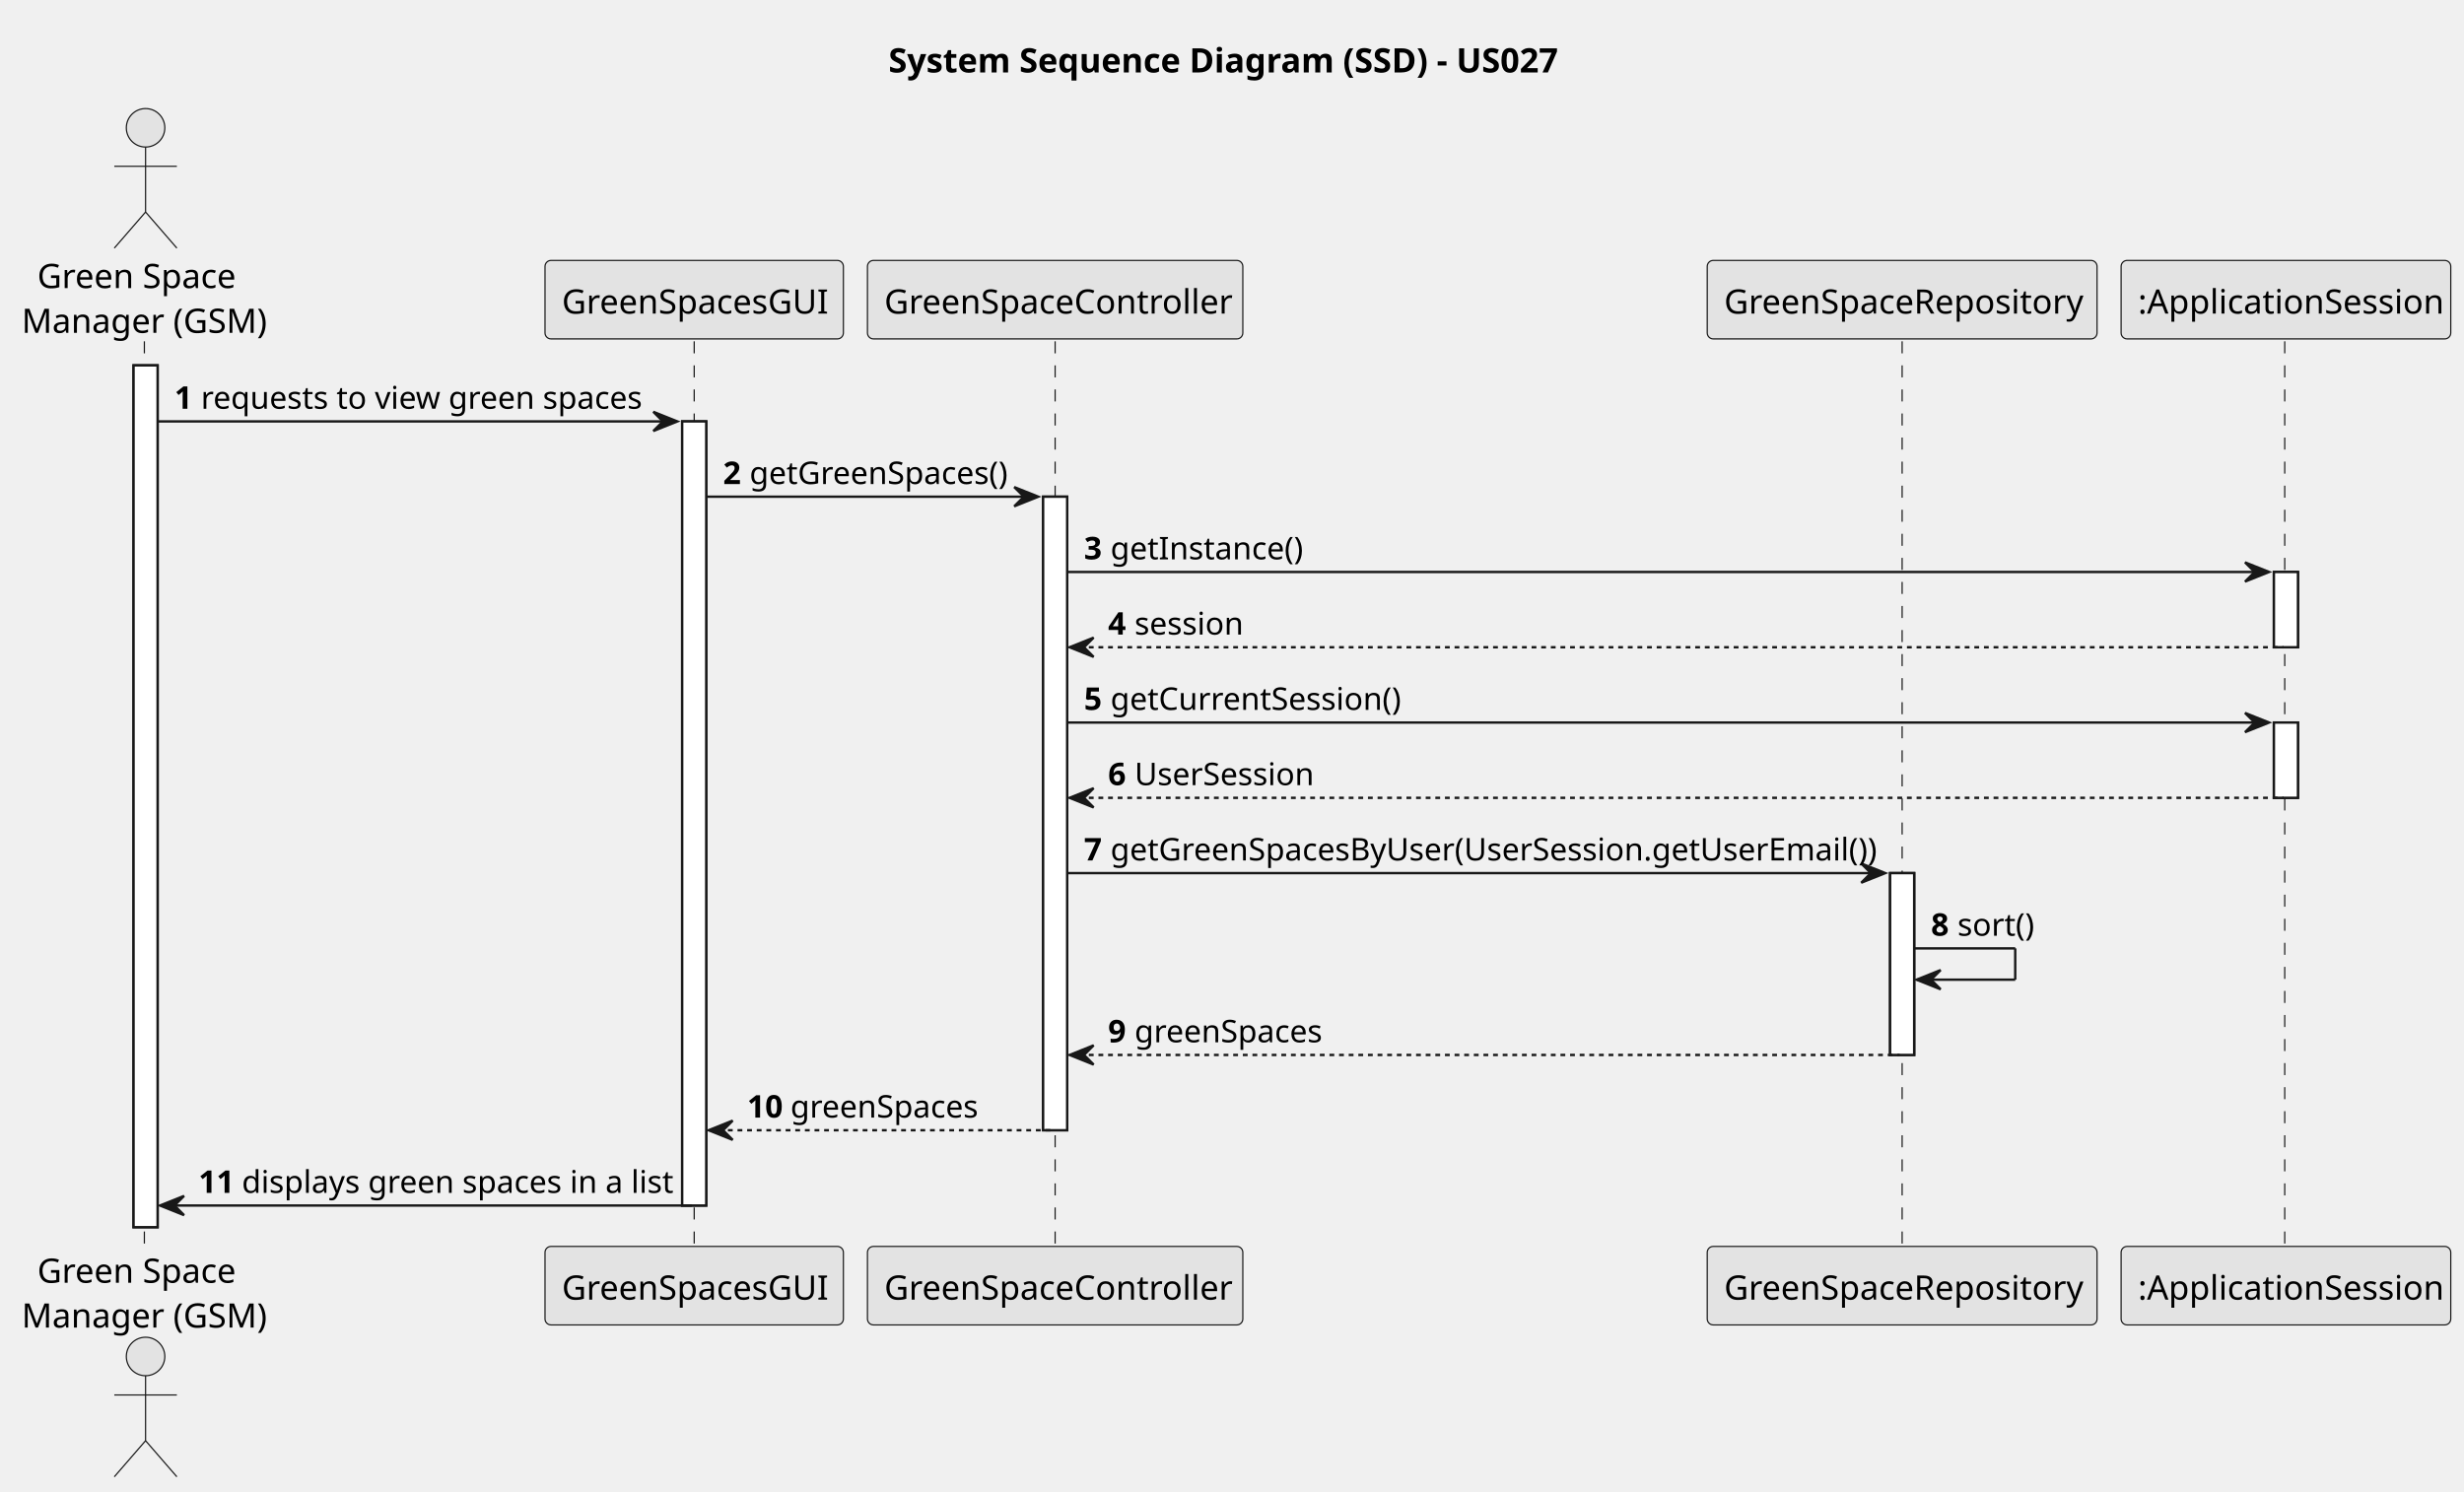
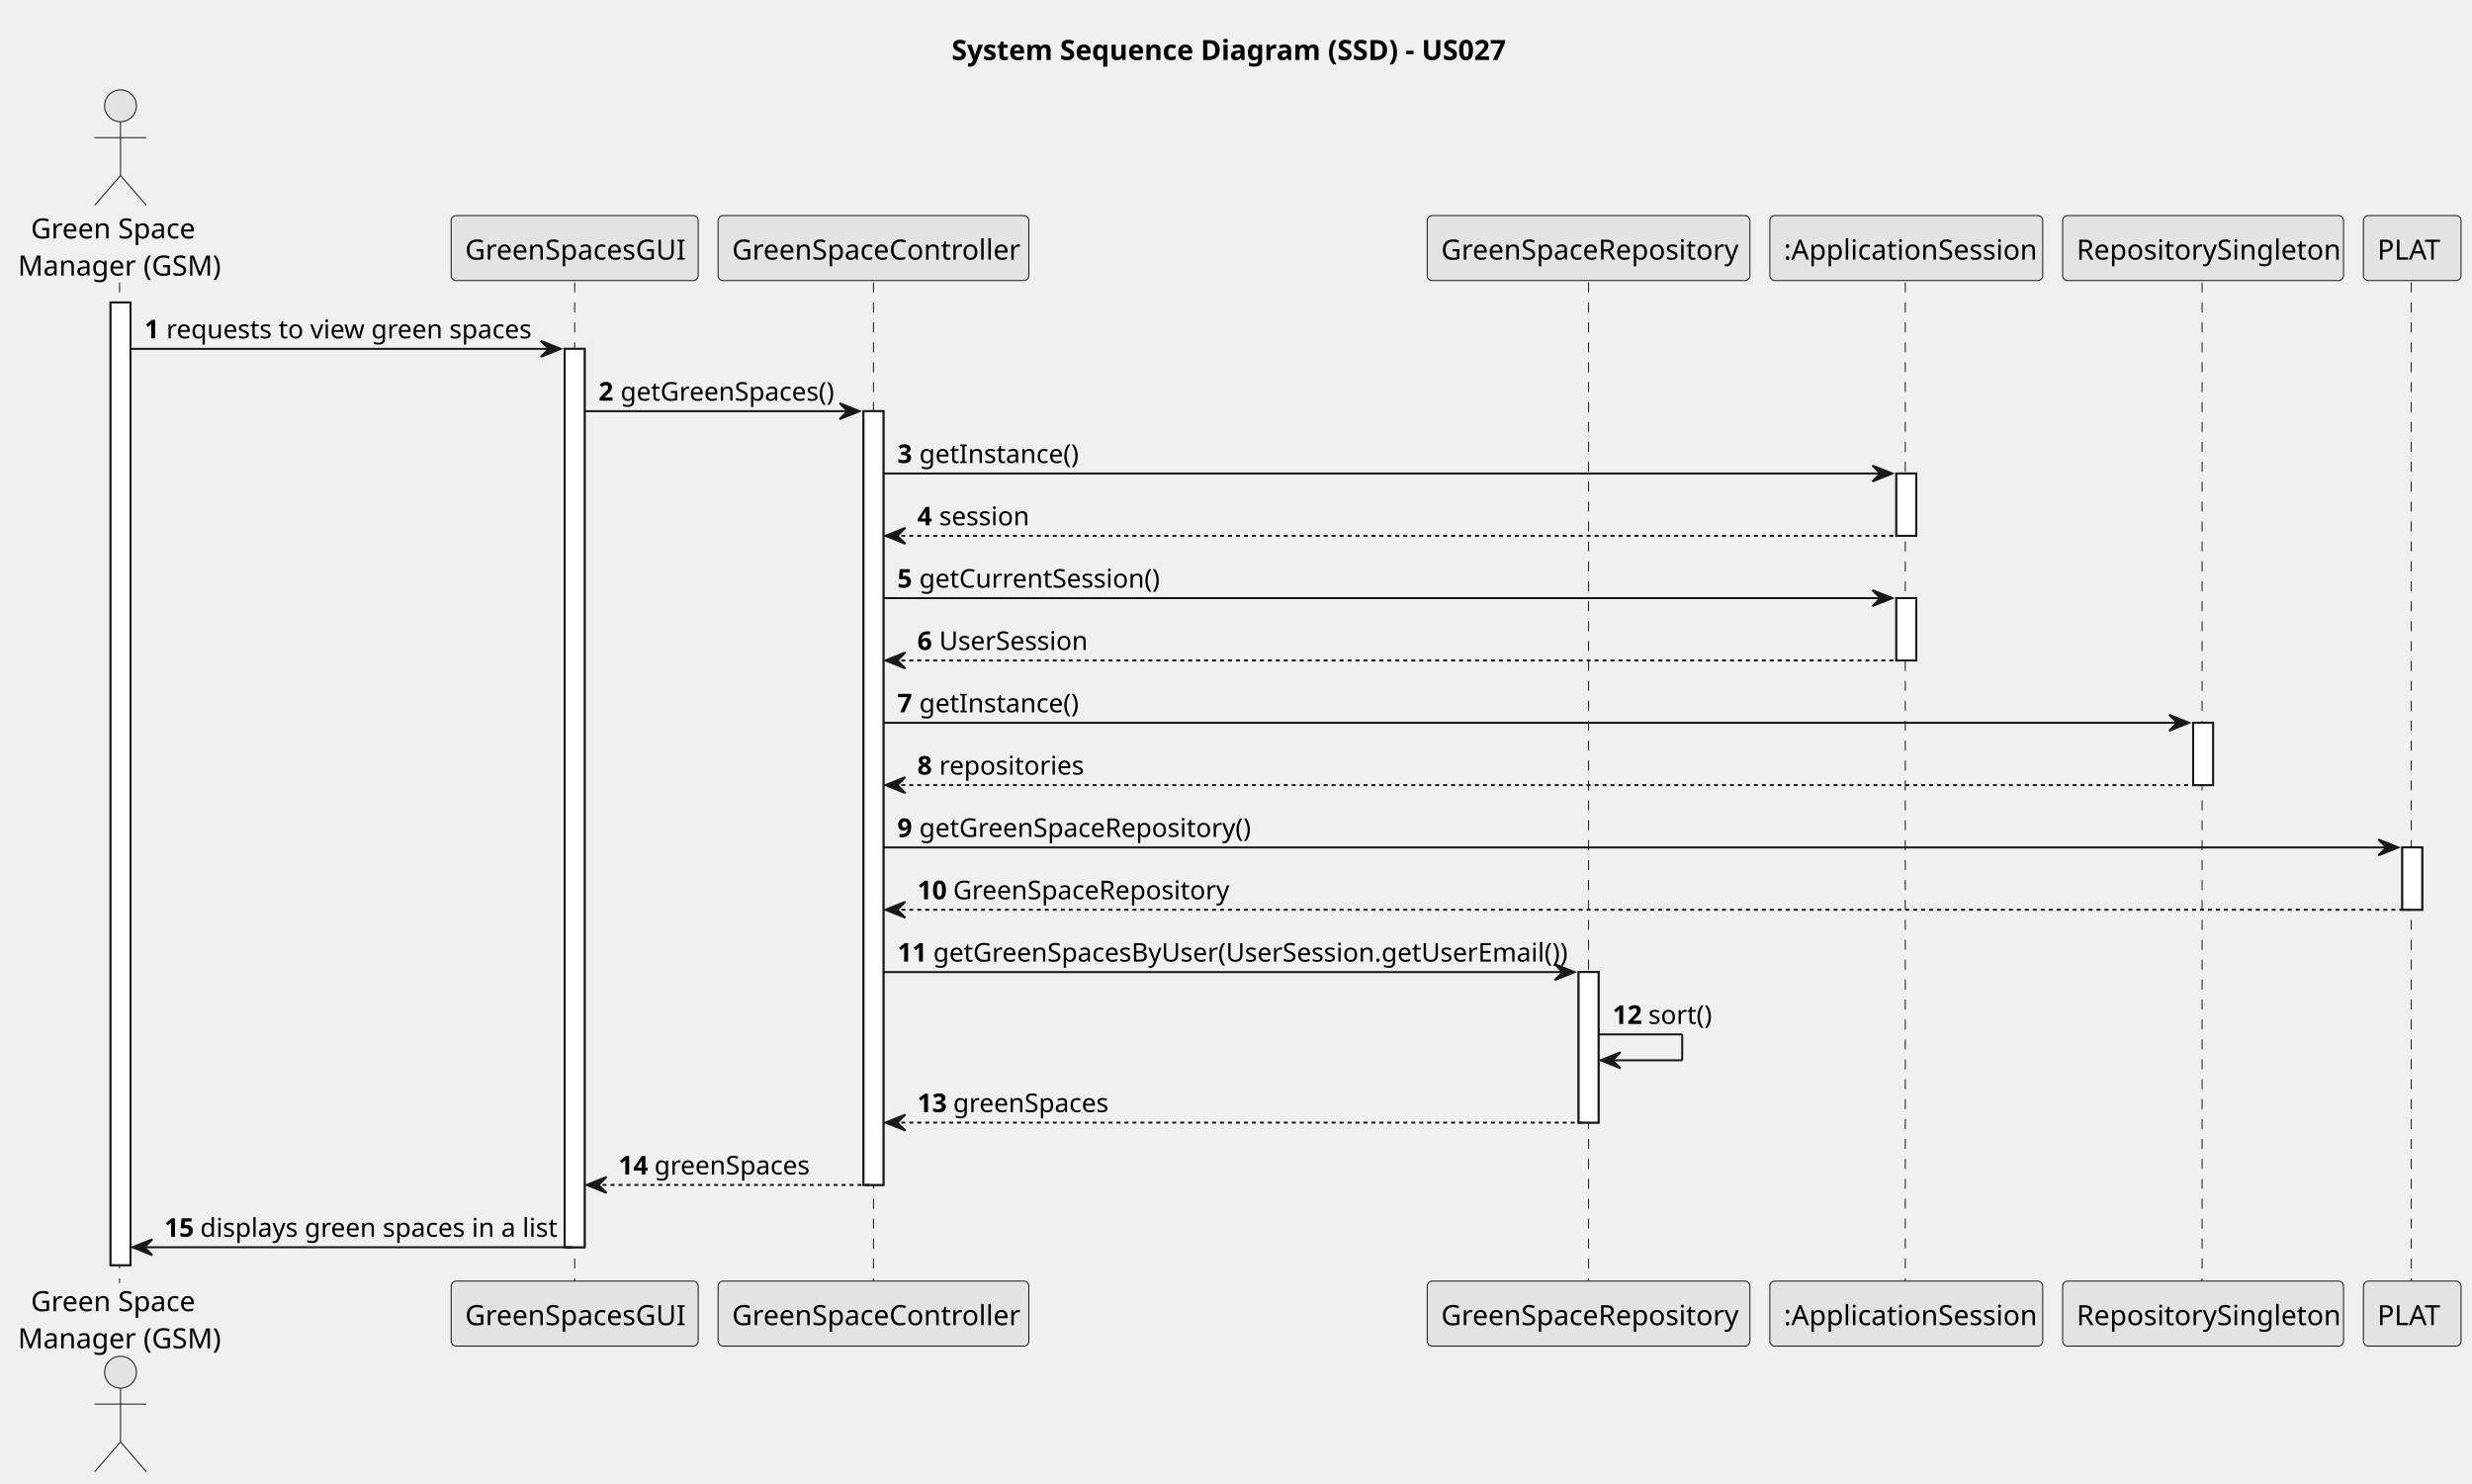
- <svg xmlns="http://www.w3.org/2000/svg" contentStyleType="text/css" height="620px" preserveAspectRatio="none" style="width:1024px;height:620px;background:#FFFFFF;" version="1.1" viewBox="0 0 1024 620" width="1024px" zoomAndPan="magnify">
+ <svg xmlns="http://www.w3.org/2000/svg" contentStyleType="text/css" height="745px" preserveAspectRatio="none" style="width:1241px;height:745px;background:#FFFFFF;" version="1.1" viewBox="0 0 1241 745" width="1241px" zoomAndPan="magnify">
  <defs />
  <g>
-     <text fill="#000000" font-family="sans-serif" font-size="14" font-weight="bold" lengthAdjust="spacing" textLength="284" x="369.25" y="30.107">System Sequence Diagram (SSD) - US027</text>
-     <rect fill="#FFFFFF" height="358.201" style="stroke:#181818;stroke-width:1.0;" width="10" x="55.5" y="151.863" />
-     <rect fill="#FFFFFF" height="325.91" style="stroke:#181818;stroke-width:1.0;" width="10" x="283.5" y="175.154" />
-     <rect fill="#FFFFFF" height="263.328" style="stroke:#181818;stroke-width:1.0;" width="10" x="433.5" y="206.445" />
-     <rect fill="#FFFFFF" height="75.582" style="stroke:#181818;stroke-width:1.0;" width="10" x="785.5" y="362.9" />
-     <rect fill="#FFFFFF" height="31.291" style="stroke:#181818;stroke-width:1.0;" width="10" x="945" y="237.736" />
-     <rect fill="#FFFFFF" height="31.291" style="stroke:#181818;stroke-width:1.0;" width="10" x="945" y="300.318" />
-     <line style="stroke:#181818;stroke-width:0.5;stroke-dasharray:5.0,5.0;" x1="60" x2="60" y1="141.863" y2="519.064" />
-     <line style="stroke:#181818;stroke-width:0.5;stroke-dasharray:5.0,5.0;" x1="288.5" x2="288.5" y1="141.863" y2="519.064" />
-     <line style="stroke:#181818;stroke-width:0.5;stroke-dasharray:5.0,5.0;" x1="438.5" x2="438.5" y1="141.863" y2="519.064" />
-     <line style="stroke:#181818;stroke-width:0.5;stroke-dasharray:5.0,5.0;" x1="790.5" x2="790.5" y1="141.863" y2="519.064" />
-     <line style="stroke:#181818;stroke-width:0.5;stroke-dasharray:5.0,5.0;" x1="949.5" x2="949.5" y1="141.863" y2="519.064" />
+     <text fill="#000000" font-family="sans-serif" font-size="14" font-weight="bold" lengthAdjust="spacing" textLength="284" x="477.75" y="30.107">System Sequence Diagram (SSD) - US027</text>
+     <rect fill="#FFFFFF" height="483.365" style="stroke:#181818;stroke-width:1.0;" width="10" x="55.5" y="151.863" />
+     <rect fill="#FFFFFF" height="451.074" style="stroke:#181818;stroke-width:1.0;" width="10" x="283.5" y="175.154" />
+     <rect fill="#FFFFFF" height="388.492" style="stroke:#181818;stroke-width:1.0;" width="10" x="433.5" y="206.445" />
+     <rect fill="#FFFFFF" height="75.582" style="stroke:#181818;stroke-width:1.0;" width="10" x="792.5" y="488.065" />
+     <rect fill="#FFFFFF" height="31.291" style="stroke:#181818;stroke-width:1.0;" width="10" x="952" y="237.736" />
+     <rect fill="#FFFFFF" height="31.291" style="stroke:#181818;stroke-width:1.0;" width="10" x="952" y="300.318" />
+     <rect fill="#FFFFFF" height="31.291" style="stroke:#181818;stroke-width:1.0;" width="10" x="1101" y="362.9" />
+     <rect fill="#FFFFFF" height="31.291" style="stroke:#181818;stroke-width:1.0;" width="10" x="1206" y="425.482" />
+     <line style="stroke:#181818;stroke-width:0.5;stroke-dasharray:5.0,5.0;" x1="60" x2="60" y1="141.863" y2="644.229" />
+     <line style="stroke:#181818;stroke-width:0.5;stroke-dasharray:5.0,5.0;" x1="288.5" x2="288.5" y1="141.863" y2="644.229" />
+     <line style="stroke:#181818;stroke-width:0.5;stroke-dasharray:5.0,5.0;" x1="438.5" x2="438.5" y1="141.863" y2="644.229" />
+     <line style="stroke:#181818;stroke-width:0.5;stroke-dasharray:5.0,5.0;" x1="797.5" x2="797.5" y1="141.863" y2="644.229" />
+     <line style="stroke:#181818;stroke-width:0.5;stroke-dasharray:5.0,5.0;" x1="956.5" x2="956.5" y1="141.863" y2="644.229" />
+     <line style="stroke:#181818;stroke-width:0.5;stroke-dasharray:5.0,5.0;" x1="1105.5" x2="1105.5" y1="141.863" y2="644.229" />
+     <line style="stroke:#181818;stroke-width:0.5;stroke-dasharray:5.0,5.0;" x1="1210.5" x2="1210.5" y1="141.863" y2="644.229" />
    <text fill="#000000" font-family="sans-serif" font-size="14" lengthAdjust="spacing" textLength="84" x="15.5" y="119.728">Green Space</text>
    <text fill="#000000" font-family="sans-serif" font-size="14" lengthAdjust="spacing" textLength="101" x="9" y="138.35">Manager (GSM)</text>
    <ellipse cx="60.5" cy="53.121" fill="#E3E3E3" rx="8" ry="8" style="stroke:#181818;stroke-width:0.5;" />
    <path d="M60.5,61.121 L60.5,88.121 M47.5,69.121 L73.5,69.121 M60.5,88.121 L47.5,103.121 M60.5,88.121 L73.5,103.121 " fill="none" style="stroke:#181818;stroke-width:0.5;" />
-     <text fill="#000000" font-family="sans-serif" font-size="14" lengthAdjust="spacing" textLength="84" x="15.5" y="533.172">Green Space</text>
-     <text fill="#000000" font-family="sans-serif" font-size="14" lengthAdjust="spacing" textLength="101" x="9" y="551.793">Manager (GSM)</text>
-     <ellipse cx="60.5" cy="563.807" fill="#E3E3E3" rx="8" ry="8" style="stroke:#181818;stroke-width:0.5;" />
-     <path d="M60.5,571.807 L60.5,598.807 M47.5,579.807 L73.5,579.807 M60.5,598.807 L47.5,613.807 M60.5,598.807 L73.5,613.807 " fill="none" style="stroke:#181818;stroke-width:0.5;" />
+     <text fill="#000000" font-family="sans-serif" font-size="14" lengthAdjust="spacing" textLength="84" x="15.5" y="658.336">Green Space</text>
+     <text fill="#000000" font-family="sans-serif" font-size="14" lengthAdjust="spacing" textLength="101" x="9" y="676.957">Manager (GSM)</text>
+     <ellipse cx="60.5" cy="688.971" fill="#E3E3E3" rx="8" ry="8" style="stroke:#181818;stroke-width:0.5;" />
+     <path d="M60.5,696.971 L60.5,723.971 M47.5,704.971 L73.5,704.971 M60.5,723.971 L47.5,738.971 M60.5,723.971 L73.5,738.971 " fill="none" style="stroke:#181818;stroke-width:0.5;" />
    <rect fill="#E3E3E3" height="32.621" rx="2.5" ry="2.5" style="stroke:#181818;stroke-width:0.5;" width="124" x="226.5" y="108.242" />
    <text fill="#000000" font-family="sans-serif" font-size="14" lengthAdjust="spacing" textLength="110" x="233.5" y="130.35">GreenSpacesGUI</text>
-     <rect fill="#E3E3E3" height="32.621" rx="2.5" ry="2.5" style="stroke:#181818;stroke-width:0.5;" width="124" x="226.5" y="518.064" />
-     <text fill="#000000" font-family="sans-serif" font-size="14" lengthAdjust="spacing" textLength="110" x="233.5" y="540.172">GreenSpacesGUI</text>
+     <rect fill="#E3E3E3" height="32.621" rx="2.5" ry="2.5" style="stroke:#181818;stroke-width:0.5;" width="124" x="226.5" y="643.229" />
+     <text fill="#000000" font-family="sans-serif" font-size="14" lengthAdjust="spacing" textLength="110" x="233.5" y="665.336">GreenSpacesGUI</text>
    <rect fill="#E3E3E3" height="32.621" rx="2.5" ry="2.5" style="stroke:#181818;stroke-width:0.5;" width="156" x="360.5" y="108.242" />
    <text fill="#000000" font-family="sans-serif" font-size="14" lengthAdjust="spacing" textLength="142" x="367.5" y="130.35">GreenSpaceController</text>
-     <rect fill="#E3E3E3" height="32.621" rx="2.5" ry="2.5" style="stroke:#181818;stroke-width:0.5;" width="156" x="360.5" y="518.064" />
-     <text fill="#000000" font-family="sans-serif" font-size="14" lengthAdjust="spacing" textLength="142" x="367.5" y="540.172">GreenSpaceController</text>
-     <rect fill="#E3E3E3" height="32.621" rx="2.5" ry="2.5" style="stroke:#181818;stroke-width:0.5;" width="162" x="709.5" y="108.242" />
-     <text fill="#000000" font-family="sans-serif" font-size="14" lengthAdjust="spacing" textLength="148" x="716.5" y="130.35">GreenSpaceRepository</text>
-     <rect fill="#E3E3E3" height="32.621" rx="2.5" ry="2.5" style="stroke:#181818;stroke-width:0.5;" width="162" x="709.5" y="518.064" />
-     <text fill="#000000" font-family="sans-serif" font-size="14" lengthAdjust="spacing" textLength="148" x="716.5" y="540.172">GreenSpaceRepository</text>
-     <rect fill="#E3E3E3" height="32.621" rx="2.5" ry="2.5" style="stroke:#181818;stroke-width:0.5;" width="137" x="881.5" y="108.242" />
-     <text fill="#000000" font-family="sans-serif" font-size="14" lengthAdjust="spacing" textLength="123" x="888.5" y="130.35">:ApplicationSession</text>
-     <rect fill="#E3E3E3" height="32.621" rx="2.5" ry="2.5" style="stroke:#181818;stroke-width:0.5;" width="137" x="881.5" y="518.064" />
-     <text fill="#000000" font-family="sans-serif" font-size="14" lengthAdjust="spacing" textLength="123" x="888.5" y="540.172">:ApplicationSession</text>
-     <rect fill="#FFFFFF" height="358.201" style="stroke:#181818;stroke-width:1.0;" width="10" x="55.5" y="151.863" />
-     <rect fill="#FFFFFF" height="325.91" style="stroke:#181818;stroke-width:1.0;" width="10" x="283.5" y="175.154" />
-     <rect fill="#FFFFFF" height="263.328" style="stroke:#181818;stroke-width:1.0;" width="10" x="433.5" y="206.445" />
-     <rect fill="#FFFFFF" height="75.582" style="stroke:#181818;stroke-width:1.0;" width="10" x="785.5" y="362.9" />
-     <rect fill="#FFFFFF" height="31.291" style="stroke:#181818;stroke-width:1.0;" width="10" x="945" y="237.736" />
-     <rect fill="#FFFFFF" height="31.291" style="stroke:#181818;stroke-width:1.0;" width="10" x="945" y="300.318" />
+     <rect fill="#E3E3E3" height="32.621" rx="2.5" ry="2.5" style="stroke:#181818;stroke-width:0.5;" width="156" x="360.5" y="643.229" />
+     <text fill="#000000" font-family="sans-serif" font-size="14" lengthAdjust="spacing" textLength="142" x="367.5" y="665.336">GreenSpaceController</text>
+     <rect fill="#E3E3E3" height="32.621" rx="2.5" ry="2.5" style="stroke:#181818;stroke-width:0.5;" width="162" x="716.5" y="108.242" />
+     <text fill="#000000" font-family="sans-serif" font-size="14" lengthAdjust="spacing" textLength="148" x="723.5" y="130.35">GreenSpaceRepository</text>
+     <rect fill="#E3E3E3" height="32.621" rx="2.5" ry="2.5" style="stroke:#181818;stroke-width:0.5;" width="162" x="716.5" y="643.229" />
+     <text fill="#000000" font-family="sans-serif" font-size="14" lengthAdjust="spacing" textLength="148" x="723.5" y="665.336">GreenSpaceRepository</text>
+     <rect fill="#E3E3E3" height="32.621" rx="2.5" ry="2.5" style="stroke:#181818;stroke-width:0.5;" width="137" x="888.5" y="108.242" />
+     <text fill="#000000" font-family="sans-serif" font-size="14" lengthAdjust="spacing" textLength="123" x="895.5" y="130.35">:ApplicationSession</text>
+     <rect fill="#E3E3E3" height="32.621" rx="2.5" ry="2.5" style="stroke:#181818;stroke-width:0.5;" width="137" x="888.5" y="643.229" />
+     <text fill="#000000" font-family="sans-serif" font-size="14" lengthAdjust="spacing" textLength="123" x="895.5" y="665.336">:ApplicationSession</text>
+     <rect fill="#E3E3E3" height="32.621" rx="2.5" ry="2.5" style="stroke:#181818;stroke-width:0.5;" width="141" x="1035.5" y="108.242" />
+     <text fill="#000000" font-family="sans-serif" font-size="14" lengthAdjust="spacing" textLength="127" x="1042.5" y="130.35">RepositorySingleton</text>
+     <rect fill="#E3E3E3" height="32.621" rx="2.5" ry="2.5" style="stroke:#181818;stroke-width:0.5;" width="141" x="1035.5" y="643.229" />
+     <text fill="#000000" font-family="sans-serif" font-size="14" lengthAdjust="spacing" textLength="127" x="1042.5" y="665.336">RepositorySingleton</text>
+     <rect fill="#E3E3E3" height="32.621" rx="2.5" ry="2.5" style="stroke:#181818;stroke-width:0.5;" width="49" x="1186.5" y="108.242" />
+     <text fill="#000000" font-family="sans-serif" font-size="14" lengthAdjust="spacing" textLength="35" x="1193.5" y="130.35">PLAT</text>
+     <rect fill="#E3E3E3" height="32.621" rx="2.5" ry="2.5" style="stroke:#181818;stroke-width:0.5;" width="49" x="1186.5" y="643.229" />
+     <text fill="#000000" font-family="sans-serif" font-size="14" lengthAdjust="spacing" textLength="35" x="1193.5" y="665.336">PLAT</text>
+     <rect fill="#FFFFFF" height="483.365" style="stroke:#181818;stroke-width:1.0;" width="10" x="55.5" y="151.863" />
+     <rect fill="#FFFFFF" height="451.074" style="stroke:#181818;stroke-width:1.0;" width="10" x="283.5" y="175.154" />
+     <rect fill="#FFFFFF" height="388.492" style="stroke:#181818;stroke-width:1.0;" width="10" x="433.5" y="206.445" />
+     <rect fill="#FFFFFF" height="75.582" style="stroke:#181818;stroke-width:1.0;" width="10" x="792.5" y="488.065" />
+     <rect fill="#FFFFFF" height="31.291" style="stroke:#181818;stroke-width:1.0;" width="10" x="952" y="237.736" />
+     <rect fill="#FFFFFF" height="31.291" style="stroke:#181818;stroke-width:1.0;" width="10" x="952" y="300.318" />
+     <rect fill="#FFFFFF" height="31.291" style="stroke:#181818;stroke-width:1.0;" width="10" x="1101" y="362.9" />
+     <rect fill="#FFFFFF" height="31.291" style="stroke:#181818;stroke-width:1.0;" width="10" x="1206" y="425.482" />
    <polygon fill="#181818" points="271.5,171.154,281.5,175.154,271.5,179.154,275.5,175.154" style="stroke:#181818;stroke-width:1.0;" />
    <line style="stroke:#181818;stroke-width:1.0;" x1="65.5" x2="277.5" y1="175.154" y2="175.154" />
    <text fill="#000000" font-family="sans-serif" font-size="13" font-weight="bold" lengthAdjust="spacing" textLength="7" x="72.5" y="169.892">1</text>
    <text fill="#000000" font-family="sans-serif" font-size="13" lengthAdjust="spacing" textLength="175" x="83.5" y="169.892">requests to view green spaces</text>
    <polygon fill="#181818" points="421.5,202.445,431.5,206.445,421.5,210.445,425.5,206.445" style="stroke:#181818;stroke-width:1.0;" />
    <line style="stroke:#181818;stroke-width:1.0;" x1="293.5" x2="427.5" y1="206.445" y2="206.445" />
    <text fill="#000000" font-family="sans-serif" font-size="13" font-weight="bold" lengthAdjust="spacing" textLength="7" x="300.5" y="201.183">2</text>
    <text fill="#000000" font-family="sans-serif" font-size="13" lengthAdjust="spacing" textLength="105" x="311.5" y="201.183">getGreenSpaces()</text>
-     <polygon fill="#181818" points="933,233.736,943,237.736,933,241.736,937,237.736" style="stroke:#181818;stroke-width:1.0;" />
-     <line style="stroke:#181818;stroke-width:1.0;" x1="443.5" x2="939" y1="237.736" y2="237.736" />
+     <polygon fill="#181818" points="940,233.736,950,237.736,940,241.736,944,237.736" style="stroke:#181818;stroke-width:1.0;" />
+     <line style="stroke:#181818;stroke-width:1.0;" x1="443.5" x2="946" y1="237.736" y2="237.736" />
    <text fill="#000000" font-family="sans-serif" font-size="13" font-weight="bold" lengthAdjust="spacing" textLength="7" x="450.5" y="232.474">3</text>
    <text fill="#000000" font-family="sans-serif" font-size="13" lengthAdjust="spacing" textLength="75" x="461.5" y="232.474">getInstance()</text>
    <polygon fill="#181818" points="454.5,265.027,444.5,269.027,454.5,273.027,450.5,269.027" style="stroke:#181818;stroke-width:1.0;" />
-     <line style="stroke:#181818;stroke-width:1.0;stroke-dasharray:2.0,2.0;" x1="448.5" x2="949" y1="269.027" y2="269.027" />
+     <line style="stroke:#181818;stroke-width:1.0;stroke-dasharray:2.0,2.0;" x1="448.5" x2="956" y1="269.027" y2="269.027" />
    <text fill="#000000" font-family="sans-serif" font-size="13" font-weight="bold" lengthAdjust="spacing" textLength="7" x="460.5" y="263.765">4</text>
    <text fill="#000000" font-family="sans-serif" font-size="13" lengthAdjust="spacing" textLength="45" x="471.5" y="263.765">session</text>
-     <polygon fill="#181818" points="933,296.318,943,300.318,933,304.318,937,300.318" style="stroke:#181818;stroke-width:1.0;" />
-     <line style="stroke:#181818;stroke-width:1.0;" x1="443.5" x2="939" y1="300.318" y2="300.318" />
+     <polygon fill="#181818" points="940,296.318,950,300.318,940,304.318,944,300.318" style="stroke:#181818;stroke-width:1.0;" />
+     <line style="stroke:#181818;stroke-width:1.0;" x1="443.5" x2="946" y1="300.318" y2="300.318" />
    <text fill="#000000" font-family="sans-serif" font-size="13" font-weight="bold" lengthAdjust="spacing" textLength="7" x="450.5" y="295.056">5</text>
    <text fill="#000000" font-family="sans-serif" font-size="13" lengthAdjust="spacing" textLength="115" x="461.5" y="295.056">getCurrentSession()</text>
    <polygon fill="#181818" points="454.5,327.609,444.5,331.609,454.5,335.609,450.5,331.609" style="stroke:#181818;stroke-width:1.0;" />
-     <line style="stroke:#181818;stroke-width:1.0;stroke-dasharray:2.0,2.0;" x1="448.5" x2="949" y1="331.609" y2="331.609" />
+     <line style="stroke:#181818;stroke-width:1.0;stroke-dasharray:2.0,2.0;" x1="448.5" x2="956" y1="331.609" y2="331.609" />
    <text fill="#000000" font-family="sans-serif" font-size="13" font-weight="bold" lengthAdjust="spacing" textLength="7" x="460.5" y="326.347">6</text>
    <text fill="#000000" font-family="sans-serif" font-size="13" lengthAdjust="spacing" textLength="74" x="471.5" y="326.347">UserSession</text>
-     <polygon fill="#181818" points="773.5,358.9,783.5,362.9,773.5,366.9,777.5,362.9" style="stroke:#181818;stroke-width:1.0;" />
-     <line style="stroke:#181818;stroke-width:1.0;" x1="443.5" x2="779.5" y1="362.9" y2="362.9" />
+     <polygon fill="#181818" points="1089,358.9,1099,362.9,1089,366.9,1093,362.9" style="stroke:#181818;stroke-width:1.0;" />
+     <line style="stroke:#181818;stroke-width:1.0;" x1="443.5" x2="1095" y1="362.9" y2="362.9" />
    <text fill="#000000" font-family="sans-serif" font-size="13" font-weight="bold" lengthAdjust="spacing" textLength="7" x="450.5" y="357.638">7</text>
-     <text fill="#000000" font-family="sans-serif" font-size="13" lengthAdjust="spacing" textLength="312" x="461.5" y="357.638">getGreenSpacesByUser(UserSession.getUserEmail())</text>
-     <line style="stroke:#181818;stroke-width:1.0;" x1="795.5" x2="837.5" y1="394.191" y2="394.191" />
-     <line style="stroke:#181818;stroke-width:1.0;" x1="837.5" x2="837.5" y1="394.191" y2="407.191" />
-     <line style="stroke:#181818;stroke-width:1.0;" x1="796.5" x2="837.5" y1="407.191" y2="407.191" />
-     <polygon fill="#181818" points="806.5,403.191,796.5,407.191,806.5,411.191,802.5,407.191" style="stroke:#181818;stroke-width:1.0;" />
-     <text fill="#000000" font-family="sans-serif" font-size="13" font-weight="bold" lengthAdjust="spacing" textLength="7" x="802.5" y="388.929">8</text>
-     <text fill="#000000" font-family="sans-serif" font-size="13" lengthAdjust="spacing" textLength="30" x="813.5" y="388.929">sort()</text>
-     <polygon fill="#181818" points="454.5,434.482,444.5,438.482,454.5,442.482,450.5,438.482" style="stroke:#181818;stroke-width:1.0;" />
-     <line style="stroke:#181818;stroke-width:1.0;stroke-dasharray:2.0,2.0;" x1="448.5" x2="789.5" y1="438.482" y2="438.482" />
-     <text fill="#000000" font-family="sans-serif" font-size="13" font-weight="bold" lengthAdjust="spacing" textLength="7" x="460.5" y="433.22">9</text>
-     <text fill="#000000" font-family="sans-serif" font-size="13" lengthAdjust="spacing" textLength="76" x="471.5" y="433.22">greenSpaces</text>
-     <polygon fill="#181818" points="304.5,465.773,294.5,469.773,304.5,473.773,300.5,469.773" style="stroke:#181818;stroke-width:1.0;" />
-     <line style="stroke:#181818;stroke-width:1.0;stroke-dasharray:2.0,2.0;" x1="298.5" x2="437.5" y1="469.773" y2="469.773" />
-     <text fill="#000000" font-family="sans-serif" font-size="13" font-weight="bold" lengthAdjust="spacing" textLength="14" x="310.5" y="464.511">10</text>
-     <text fill="#000000" font-family="sans-serif" font-size="13" lengthAdjust="spacing" textLength="76" x="328.5" y="464.511">greenSpaces</text>
-     <polygon fill="#181818" points="76.5,497.065,66.5,501.065,76.5,505.065,72.5,501.065" style="stroke:#181818;stroke-width:1.0;" />
-     <line style="stroke:#181818;stroke-width:1.0;" x1="70.5" x2="287.5" y1="501.065" y2="501.065" />
-     <text fill="#000000" font-family="sans-serif" font-size="13" font-weight="bold" lengthAdjust="spacing" textLength="14" x="82.5" y="495.802">11</text>
-     <text fill="#000000" font-family="sans-serif" font-size="13" lengthAdjust="spacing" textLength="176" x="100.5" y="495.802">displays green spaces in a list</text>
+     <text fill="#000000" font-family="sans-serif" font-size="13" lengthAdjust="spacing" textLength="75" x="461.5" y="357.638">getInstance()</text>
+     <polygon fill="#181818" points="454.5,390.191,444.5,394.191,454.5,398.191,450.5,394.191" style="stroke:#181818;stroke-width:1.0;" />
+     <line style="stroke:#181818;stroke-width:1.0;stroke-dasharray:2.0,2.0;" x1="448.5" x2="1105" y1="394.191" y2="394.191" />
+     <text fill="#000000" font-family="sans-serif" font-size="13" font-weight="bold" lengthAdjust="spacing" textLength="7" x="460.5" y="388.929">8</text>
+     <text fill="#000000" font-family="sans-serif" font-size="13" lengthAdjust="spacing" textLength="67" x="471.5" y="388.929">repositories</text>
+     <polygon fill="#181818" points="1194,421.482,1204,425.482,1194,429.482,1198,425.482" style="stroke:#181818;stroke-width:1.0;" />
+     <line style="stroke:#181818;stroke-width:1.0;" x1="443.5" x2="1200" y1="425.482" y2="425.482" />
+     <text fill="#000000" font-family="sans-serif" font-size="13" font-weight="bold" lengthAdjust="spacing" textLength="7" x="450.5" y="420.22">9</text>
+     <text fill="#000000" font-family="sans-serif" font-size="13" lengthAdjust="spacing" textLength="160" x="461.5" y="420.22">getGreenSpaceRepository()</text>
+     <polygon fill="#181818" points="454.5,452.773,444.5,456.773,454.5,460.773,450.5,456.773" style="stroke:#181818;stroke-width:1.0;" />
+     <line style="stroke:#181818;stroke-width:1.0;stroke-dasharray:2.0,2.0;" x1="448.5" x2="1210" y1="456.773" y2="456.773" />
+     <text fill="#000000" font-family="sans-serif" font-size="13" font-weight="bold" lengthAdjust="spacing" textLength="14" x="460.5" y="451.511">10</text>
+     <text fill="#000000" font-family="sans-serif" font-size="13" lengthAdjust="spacing" textLength="134" x="478.5" y="451.511">GreenSpaceRepository</text>
+     <polygon fill="#181818" points="780.5,484.065,790.5,488.065,780.5,492.065,784.5,488.065" style="stroke:#181818;stroke-width:1.0;" />
+     <line style="stroke:#181818;stroke-width:1.0;" x1="443.5" x2="786.5" y1="488.065" y2="488.065" />
+     <text fill="#000000" font-family="sans-serif" font-size="13" font-weight="bold" lengthAdjust="spacing" textLength="14" x="450.5" y="482.802">11</text>
+     <text fill="#000000" font-family="sans-serif" font-size="13" lengthAdjust="spacing" textLength="312" x="468.5" y="482.802">getGreenSpacesByUser(UserSession.getUserEmail())</text>
+     <line style="stroke:#181818;stroke-width:1.0;" x1="802.5" x2="844.5" y1="519.356" y2="519.356" />
+     <line style="stroke:#181818;stroke-width:1.0;" x1="844.5" x2="844.5" y1="519.356" y2="532.356" />
+     <line style="stroke:#181818;stroke-width:1.0;" x1="803.5" x2="844.5" y1="532.356" y2="532.356" />
+     <polygon fill="#181818" points="813.5,528.356,803.5,532.356,813.5,536.356,809.5,532.356" style="stroke:#181818;stroke-width:1.0;" />
+     <text fill="#000000" font-family="sans-serif" font-size="13" font-weight="bold" lengthAdjust="spacing" textLength="14" x="809.5" y="514.093">12</text>
+     <text fill="#000000" font-family="sans-serif" font-size="13" lengthAdjust="spacing" textLength="30" x="827.5" y="514.093">sort()</text>
+     <polygon fill="#181818" points="454.5,559.646,444.5,563.646,454.5,567.646,450.5,563.646" style="stroke:#181818;stroke-width:1.0;" />
+     <line style="stroke:#181818;stroke-width:1.0;stroke-dasharray:2.0,2.0;" x1="448.5" x2="796.5" y1="563.646" y2="563.646" />
+     <text fill="#000000" font-family="sans-serif" font-size="13" font-weight="bold" lengthAdjust="spacing" textLength="14" x="460.5" y="558.384">13</text>
+     <text fill="#000000" font-family="sans-serif" font-size="13" lengthAdjust="spacing" textLength="76" x="478.5" y="558.384">greenSpaces</text>
+     <polygon fill="#181818" points="304.5,590.938,294.5,594.938,304.5,598.938,300.5,594.938" style="stroke:#181818;stroke-width:1.0;" />
+     <line style="stroke:#181818;stroke-width:1.0;stroke-dasharray:2.0,2.0;" x1="298.5" x2="437.5" y1="594.938" y2="594.938" />
+     <text fill="#000000" font-family="sans-serif" font-size="13" font-weight="bold" lengthAdjust="spacing" textLength="14" x="310.5" y="589.675">14</text>
+     <text fill="#000000" font-family="sans-serif" font-size="13" lengthAdjust="spacing" textLength="76" x="328.5" y="589.675">greenSpaces</text>
+     <polygon fill="#181818" points="76.5,622.229,66.5,626.229,76.5,630.229,72.5,626.229" style="stroke:#181818;stroke-width:1.0;" />
+     <line style="stroke:#181818;stroke-width:1.0;" x1="70.5" x2="287.5" y1="626.229" y2="626.229" />
+     <text fill="#000000" font-family="sans-serif" font-size="13" font-weight="bold" lengthAdjust="spacing" textLength="14" x="82.5" y="620.966">15</text>
+     <text fill="#000000" font-family="sans-serif" font-size="13" lengthAdjust="spacing" textLength="176" x="100.5" y="620.966">displays green spaces in a list</text>
  </g>
</svg>
